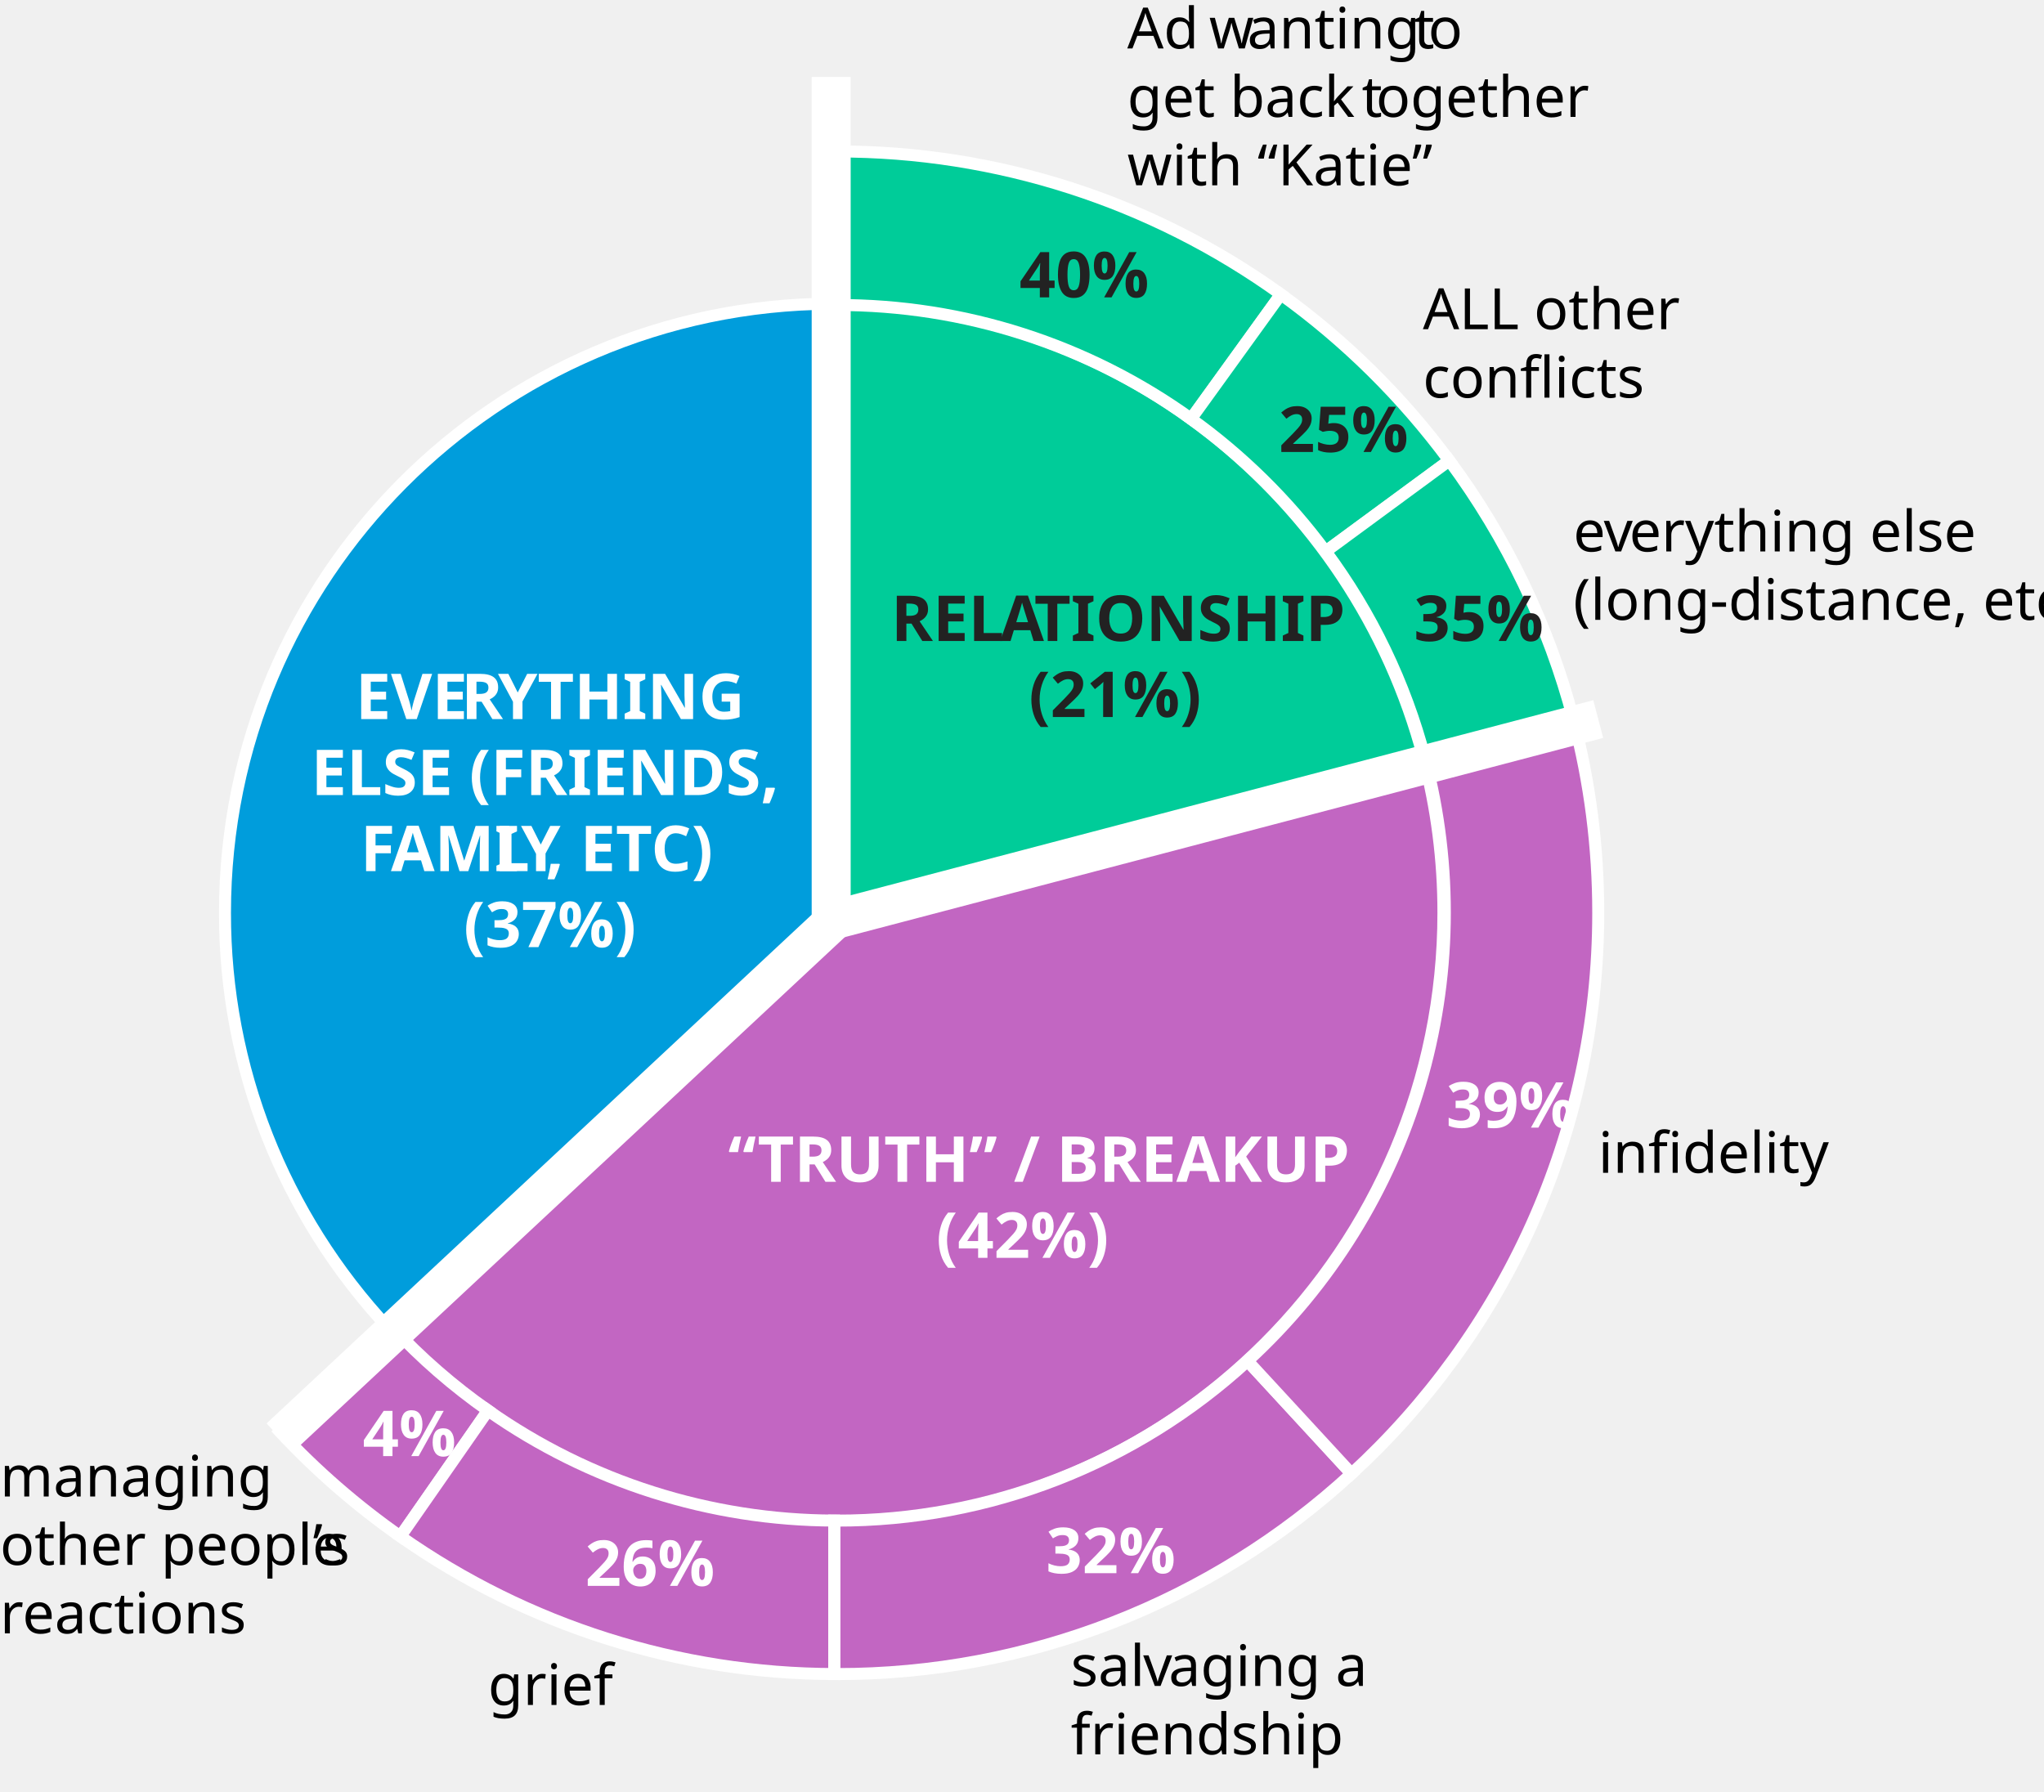
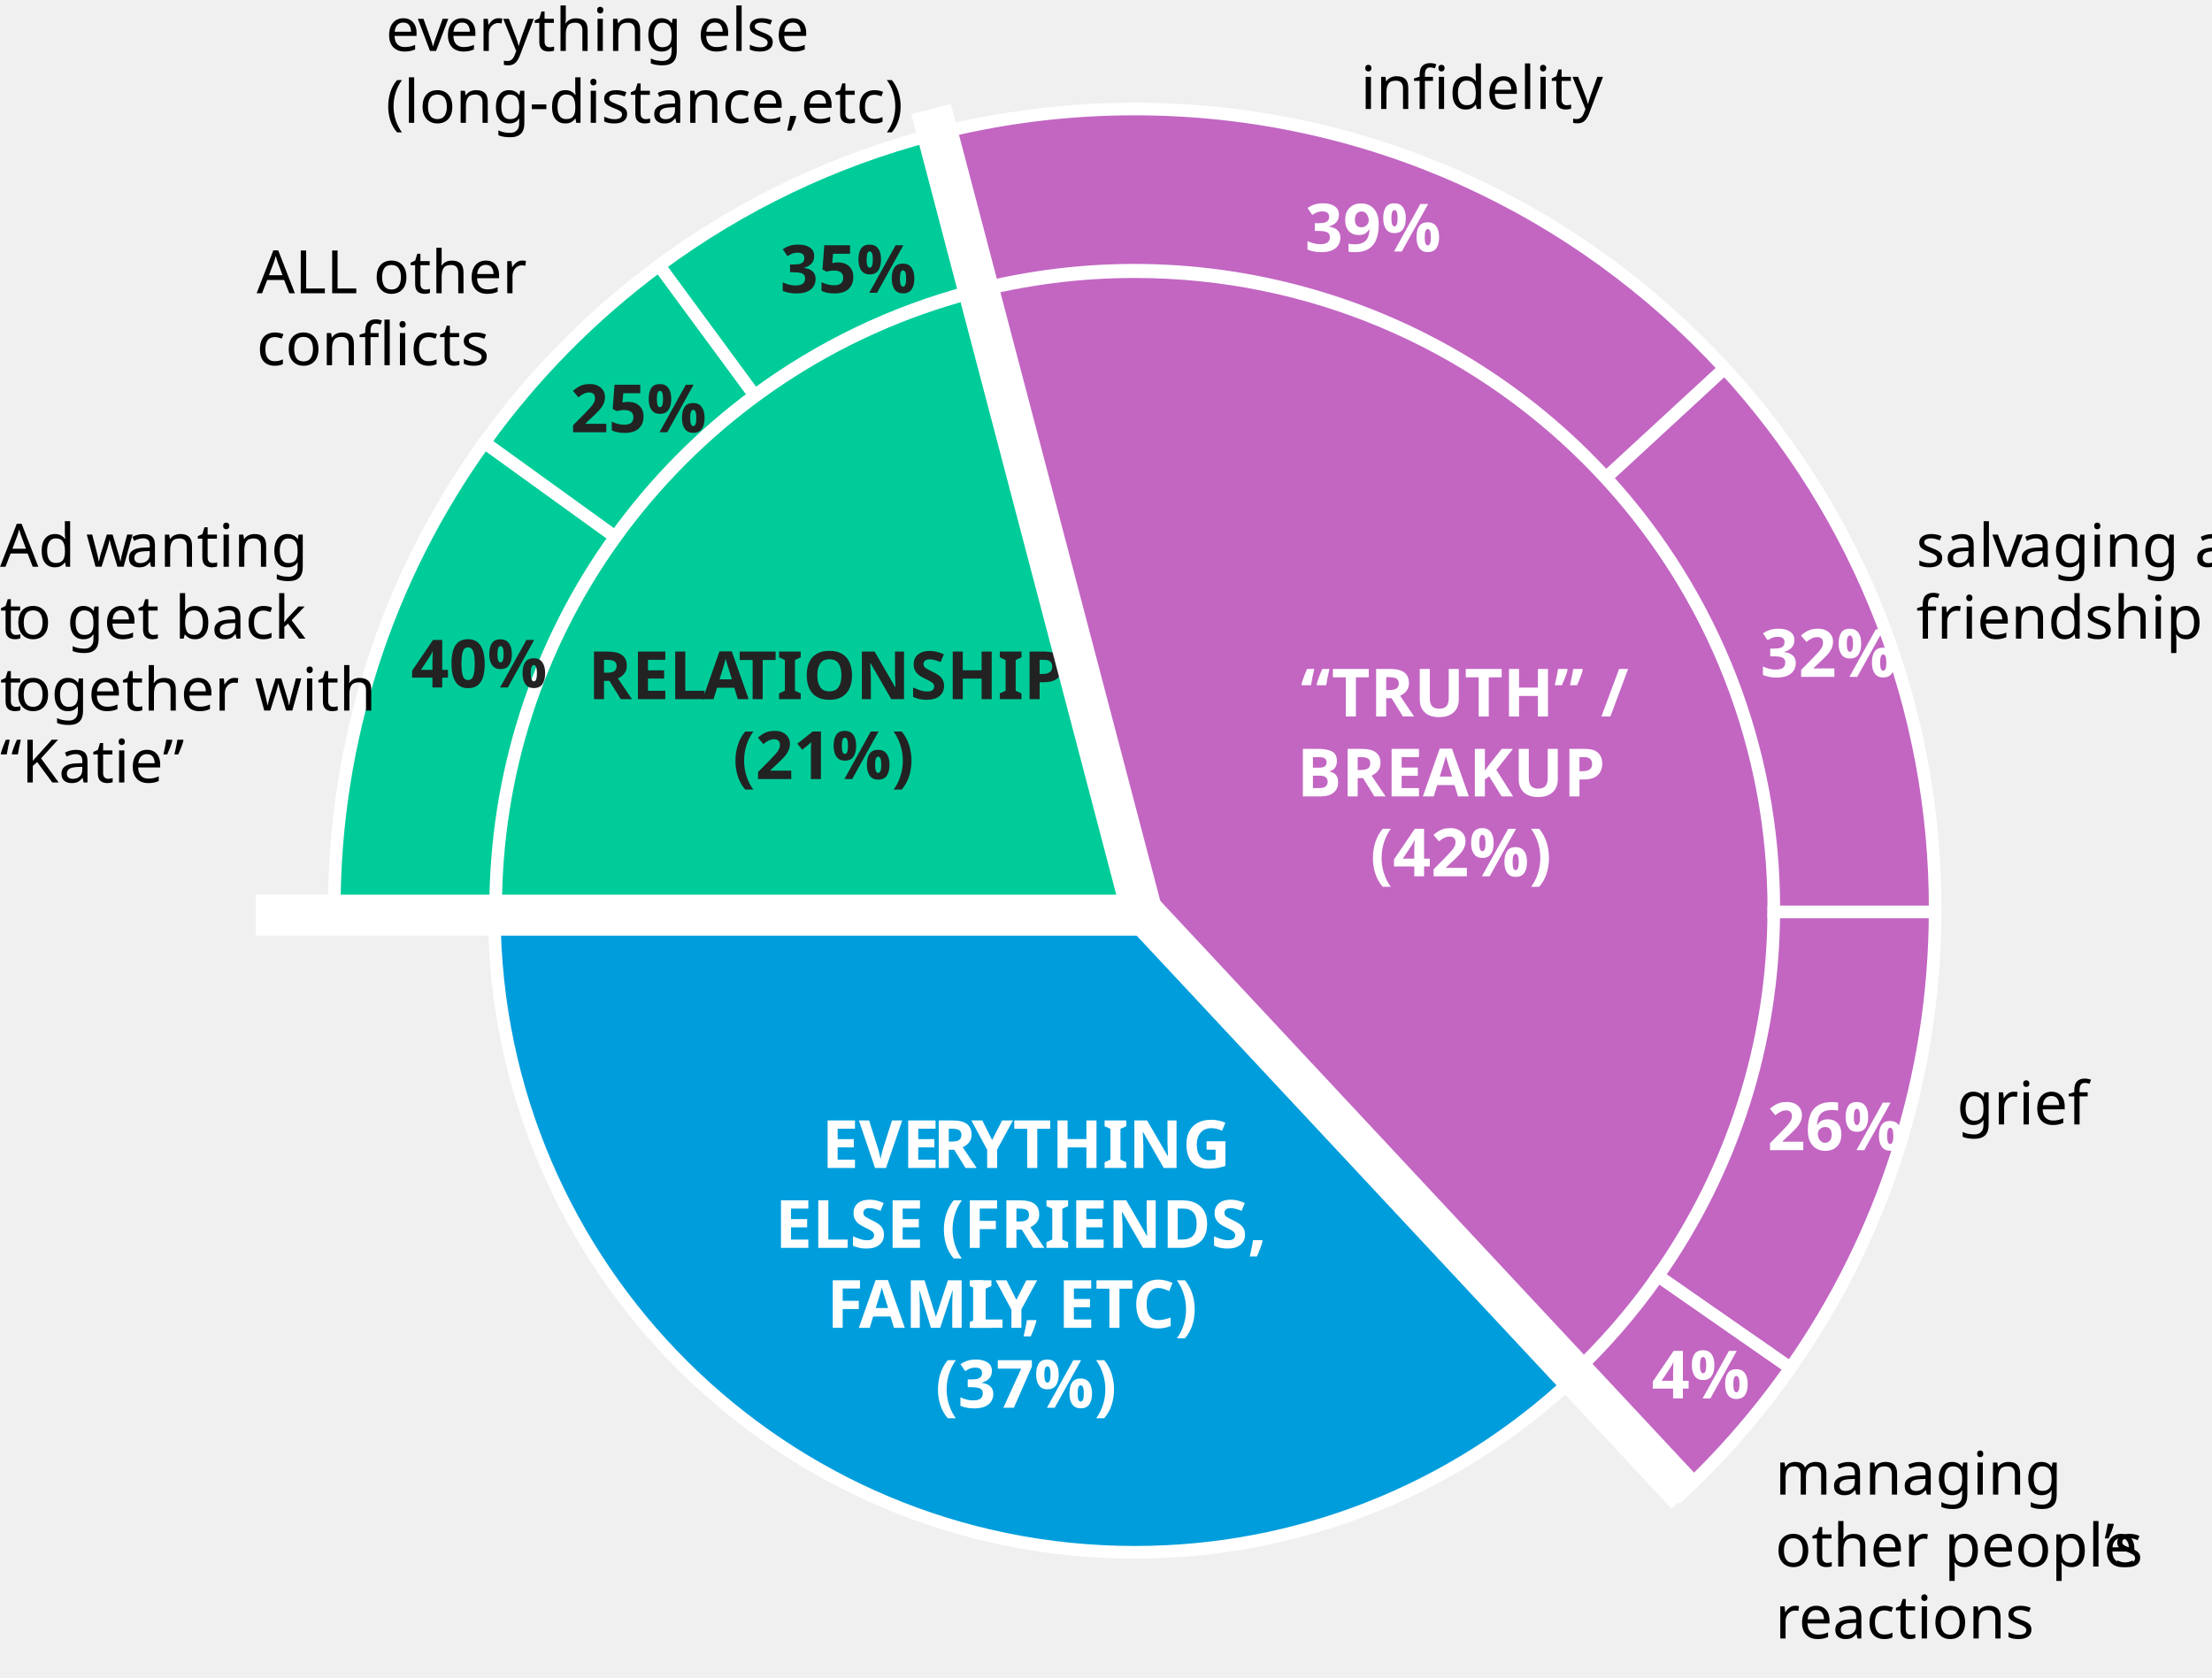
- <svg xmlns="http://www.w3.org/2000/svg" id="Layer_1" data-name="Layer 1" viewBox="0 0 1362.79 1194.37">
+ <svg xmlns="http://www.w3.org/2000/svg" id="Layer_1" data-name="Layer 1" viewBox="0 0 1402.78 1063.92">
  <defs>
-     <style>.cls-1{fill:#c266c2;}.cls-1,.cls-19,.cls-2,.cls-3{stroke:#fff;stroke-miterlimit:10;}.cls-1,.cls-2,.cls-3{stroke-width:8px;}.cls-2{fill:#0c9;}.cls-3{fill:#009ddc;}.cls-4,.cls-6{font-size:42.24px;font-family:DINAlternate-Bold, DIN Alternate;font-weight:700;}.cls-4{fill:#222;}.cls-5{letter-spacing:-0.07em;}.cls-6{fill:#fff;}.cls-7{letter-spacing:-0.03em;}.cls-8{letter-spacing:-0.06em;}.cls-9{letter-spacing:0em;}.cls-10{letter-spacing:-0.13em;}.cls-11{letter-spacing:-0.11em;}.cls-12{font-size:38.02px;font-family:MyanmarSangamMN, Myanmar Sangam MN;}.cls-13{letter-spacing:-0.01em;}.cls-14{letter-spacing:0em;}.cls-15{letter-spacing:-0.03em;}.cls-16{letter-spacing:-0.01em;}.cls-17{letter-spacing:-0.05em;}.cls-18{letter-spacing:0em;}.cls-19{fill:none;stroke-width:26px;}</style>
+     <style>.cls-1{fill:#c266c2;}.cls-1,.cls-18,.cls-2,.cls-3{stroke:#fff;stroke-miterlimit:10;}.cls-1,.cls-2,.cls-3{stroke-width:8px;}.cls-2{fill:#0c9;}.cls-3{fill:#009ddc;}.cls-4,.cls-6{font-size:42.24px;font-family:DINAlternate-Bold, DIN Alternate;font-weight:700;}.cls-4{fill:#222;}.cls-5{letter-spacing:-0.07em;}.cls-6{fill:#fff;}.cls-7{letter-spacing:-0.03em;}.cls-8{letter-spacing:-0.06em;}.cls-9{letter-spacing:0em;}.cls-10{letter-spacing:-0.13em;}.cls-11{letter-spacing:-0.11em;}.cls-12{font-size:38.02px;font-family:MyanmarSangamMN, Myanmar Sangam MN;}.cls-13{letter-spacing:-0.01em;}.cls-14{letter-spacing:0em;}.cls-15{letter-spacing:-0.03em;}.cls-16{letter-spacing:-0.01em;}.cls-17{letter-spacing:-0.05em;}.cls-18{fill:none;stroke-width:26px;}</style>
  </defs>
-   <path class="cls-1" d="M554.17,608.64,258.93,885.38A405,405,0,0,0,556.2,1014.81c224.32,0,406.17-181.84,406.17-406.17A406.55,406.55,0,0,0,949,504.89Z" />
-   <path class="cls-2" d="M949,504.89C903.11,330.83,744.65,202.48,556.2,202.48l-2,0V608.64Z" />
-   <path class="cls-3" d="M554.17,202.5C330.78,203.6,150,385,150,608.64a404.7,404.7,0,0,0,108.9,276.74L554.17,608.64Z" />
-   <text class="cls-4" transform="translate(594.13 427.4)">REL<tspan class="cls-5" x="72.75" y="0">A</tspan>
+   <path class="cls-1" d="M719.6,580.53,996.33,875.77A405,405,0,0,0,1125.77,578.5c0-224.32-181.85-406.17-406.17-406.17a406.63,406.63,0,0,0-103.76,13.4Z" />
+   <path class="cls-2" d="M615.84,185.73C441.79,231.58,313.43,390,313.43,578.5c0,.68,0,1.35,0,2H719.6Z" />
+   <path class="cls-3" d="M313.46,580.53C314.55,803.91,496,984.67,719.6,984.67a404.72,404.72,0,0,0,276.73-108.9L719.6,580.53Z" />
+   <text class="cls-4" transform="translate(372.88 443.49)">REL<tspan class="cls-5" x="72.75" y="0">A</tspan>
    <tspan x="95.38" y="0">TIONSHIP</tspan>
    <tspan x="91.82" y="50.69">(21%)</tspan>
  </text>
-   <text class="cls-6" transform="translate(485.46 788.01)">“TRUTH” / BREAKUP<tspan x="138.77" y="50.69">(42%)</tspan>
+   <text class="cls-6" transform="translate(824.8 454.49)">“TRUTH” /<tspan x="-2.36" y="50.69">BREAKUP</tspan>
+     <tspan x="44.18" y="101.39">(42%)</tspan>
  </text>
-   <text class="cls-6" transform="translate(237.02 479.47)">EVE<tspan class="cls-7" x="70.48" y="0">R</tspan>
+   <text class="cls-6" transform="translate(521.04 740.9)">EVE<tspan class="cls-7" x="70.48" y="0">R</tspan>
    <tspan x="94.99" y="0">YTHING</tspan>
    <tspan x="-29.57" y="50.69">ELSE (FRIENDS,</tspan>
    <tspan class="cls-8" x="3.27" y="101.39">F</tspan>
    <tspan class="cls-9" x="23.63" y="101.39">AMI</tspan>
    <tspan class="cls-10" x="92.3" y="101.39">L</tspan>
    <tspan class="cls-11" x="110.35" y="101.39">Y</tspan>
    <tspan x="126.79" y="101.39">, ETC)</tspan>
    <tspan x="72.1" y="152.08">(37%)</tspan>
  </text>
-   <text class="cls-12" transform="translate(948.67 219.51)">ALL other<tspan x="0" y="45.62">conflicts</tspan>
+   <text class="cls-12" transform="translate(162.75 186.03)">ALL other<tspan x="0" y="45.62">conflicts</tspan>
  </text>
-   <text class="cls-12" transform="translate(1048.98 367.7)">
+   <text class="cls-12" transform="translate(244.67 32.32)">
    <tspan class="cls-13">ev</tspan>
    <tspan x="37.3" y="0">erything else</tspan>
-     <tspan x="0" y="45.62">(long-distance, etc)</tspan>
+     <tspan x="0" y="45.62">(long-distance,etc)</tspan>
  </text>
-   <text class="cls-12" transform="translate(1065.59 782.01)">infidelity</text>
-   <text class="cls-12" transform="translate(713.93 1124.18)">sal<tspan class="cls-14" x="48.28" y="0">v</tspan>
+   <text class="cls-12" transform="translate(862.84 69.11)">infidelity</text>
+   <text class="cls-12" transform="translate(1215.19 359.51)">sal<tspan class="cls-14" x="48.28" y="0">v</tspan>
    <tspan x="65.2" y="0">aging a</tspan>
    <tspan x="0" y="45.62">friendship</tspan>
  </text>
-   <path class="cls-2" d="M558,101l-1.77,0V203.38l1.77,0a403.43,403.43,0,0,1,236.14,75.88l59.92-83A505.25,505.25,0,0,0,558,101Z" />
-   <path class="cls-2" d="M854,196.27l-59.92,83a407.27,407.27,0,0,1,89.73,88.47l82.44-60.63A510.72,510.72,0,0,0,854,196.27Z" />
-   <path class="cls-2" d="M1049,479.47a505.73,505.73,0,0,0-82.7-172.4L883.84,367.7A403.7,403.7,0,0,1,950,505.35Z" />
-   <path class="cls-1" d="M558,1013.93l-1.77,0v102.33l1.77,0A505.74,505.74,0,0,0,901.11,982.68l-69.36-75.22A403.77,403.77,0,0,1,558,1013.93Z" />
-   <path class="cls-1" d="M1049,479.47l-99,25.88A405.81,405.81,0,0,1,831.75,907.46l69.36,75.22c101.09-92.78,164.48-226,164.48-374A508.38,508.38,0,0,0,1049,479.47Z" />
-   <path class="cls-1" d="M261.37,884.8l-74.79,69.83a509.63,509.63,0,0,0,80.35,69.87l58.43-84A406.37,406.37,0,0,1,261.37,884.8Z" />
-   <path class="cls-1" d="M266.93,1024.5a505.14,505.14,0,0,0,289.27,91.74V1013.91A403.25,403.25,0,0,1,325.36,940.5Z" />
-   <text class="cls-12" transform="translate(325.36 1136.86)">grief</text>
-   <text class="cls-12" transform="translate(0 997.85)">managing<tspan x="0" y="45.62">other people</tspan>
+   <path class="cls-2" d="M212,576.73c0,.59,0,1.18,0,1.77H314.33c0-.59,0-1.18,0-1.77a403.37,403.37,0,0,1,75.88-236.15l-83-59.91A505.26,505.26,0,0,0,212,576.73Z" />
+   <path class="cls-2" d="M307.23,280.67l83,59.91a407.66,407.66,0,0,1,88.46-89.73L418,168.42A510.06,510.06,0,0,0,307.23,280.67Z" />
+   <path class="cls-2" d="M590.42,85.72A505.68,505.68,0,0,0,418,168.42l60.62,82.43A403.76,403.76,0,0,1,616.3,184.74Z" />
+   <path class="cls-1" d="M1124.89,576.73c0,.59,0,1.18,0,1.77h102.33c0-.59,0-1.18,0-1.77a505.8,505.8,0,0,0-133.57-343.15L1018.42,303A403.82,403.82,0,0,1,1124.89,576.73Z" />
+   <path class="cls-1" d="M590.42,85.72l25.88,99A405.83,405.83,0,0,1,1018.42,303l75.22-69.37c-92.79-101.09-226-164.47-374-164.47A508.52,508.52,0,0,0,590.42,85.72Z" />
+   <path class="cls-1" d="M995.76,873.33l69.83,74.79a511.11,511.11,0,0,0,69.87-80.35l-84-58.43A408.31,408.31,0,0,1,995.76,873.33Z" />
+   <path class="cls-1" d="M1135.46,867.77a505.15,505.15,0,0,0,91.73-289.27H1124.86a403.27,403.27,0,0,1-73.4,230.84Z" />
+   <text class="cls-12" transform="translate(1240.98 713.27)">grief</text>
+   <text class="cls-12" transform="translate(1125.77 948.11)">managing<tspan x="0" y="45.62">other people</tspan>
    <tspan class="cls-15" x="208.54" y="45.62">’</tspan>
    <tspan x="214.96" y="45.62">s</tspan>
    <tspan x="0" y="91.25">reactions</tspan>
  </text>
-   <text class="cls-12" transform="translate(751.57 32.32)">Ad <tspan class="cls-16" x="54.56" y="0">w</tspan>
-     <tspan x="79.96" y="0">anting </tspan>
-     <tspan class="cls-17" x="191.12" y="0">t</tspan>
-     <tspan class="cls-18" x="200.59" y="0">o</tspan>
-     <tspan x="0" y="45.62">get back </tspan>
-     <tspan class="cls-17" x="156.33" y="45.62">t</tspan>
-     <tspan x="165.8" y="45.62">ogether</tspan>
-     <tspan x="0" y="91.25">with “Katie” </tspan>
+   <text class="cls-12" transform="translate(0.04 359.51)">Ad <tspan class="cls-16" x="54.56" y="0">w</tspan>
+     <tspan x="79.96" y="0">anting</tspan>
+     <tspan class="cls-17" x="0" y="45.62">t</tspan>
+     <tspan x="9.47" y="45.62">o get back</tspan>
+     <tspan class="cls-17" x="0" y="91.25">t</tspan>
+     <tspan x="9.47" y="91.25">ogether with</tspan>
+     <tspan x="0" y="136.87">“Katie” </tspan>
  </text>
-   <text class="cls-6" transform="translate(241.87 970.92)">4%</text>
-   <text class="cls-6" transform="translate(390.19 1057.45)">26%</text>
-   <text class="cls-6" transform="translate(697.42 1049)">32%</text>
-   <text class="cls-6" transform="translate(964.26 751.88)">39%</text>
-   <text class="cls-4" transform="translate(679.69 198.27)">40%</text>
-   <text class="cls-4" transform="translate(852.6 301.37)">25%</text>
-   <text class="cls-4" transform="translate(942.72 427.4)">35%</text>
-   <line class="cls-19" x1="554.17" y1="616.18" x2="554.17" y2="51.32" />
-   <line class="cls-19" x1="556.79" y1="613.12" x2="1065.59" y2="479.47" />
-   <line class="cls-19" x1="186.58" y1="958.62" x2="556.79" y2="613.12" />
+   <text class="cls-6" transform="translate(1047.43 887.07)">4%</text>
+   <text class="cls-6" transform="translate(1120.82 729.61)">26%</text>
+   <text class="cls-6" transform="translate(1116.37 429.38)">32%</text>
+   <text class="cls-6" transform="translate(827.56 159.54)">39%</text>
+   <text class="cls-4" transform="translate(260.64 436.11)">40%</text>
+   <text class="cls-4" transform="translate(361.74 274.2)">25%</text>
+   <text class="cls-4" transform="translate(494.77 185.73)">35%</text>
+   <line class="cls-18" x1="727.14" y1="580.53" x2="162.27" y2="580.53" />
+   <line class="cls-18" x1="724.07" y1="577.91" x2="590.42" y2="69.11" />
+   <line class="cls-18" x1="1069.57" y1="948.12" x2="724.07" y2="577.91" />
</svg>
